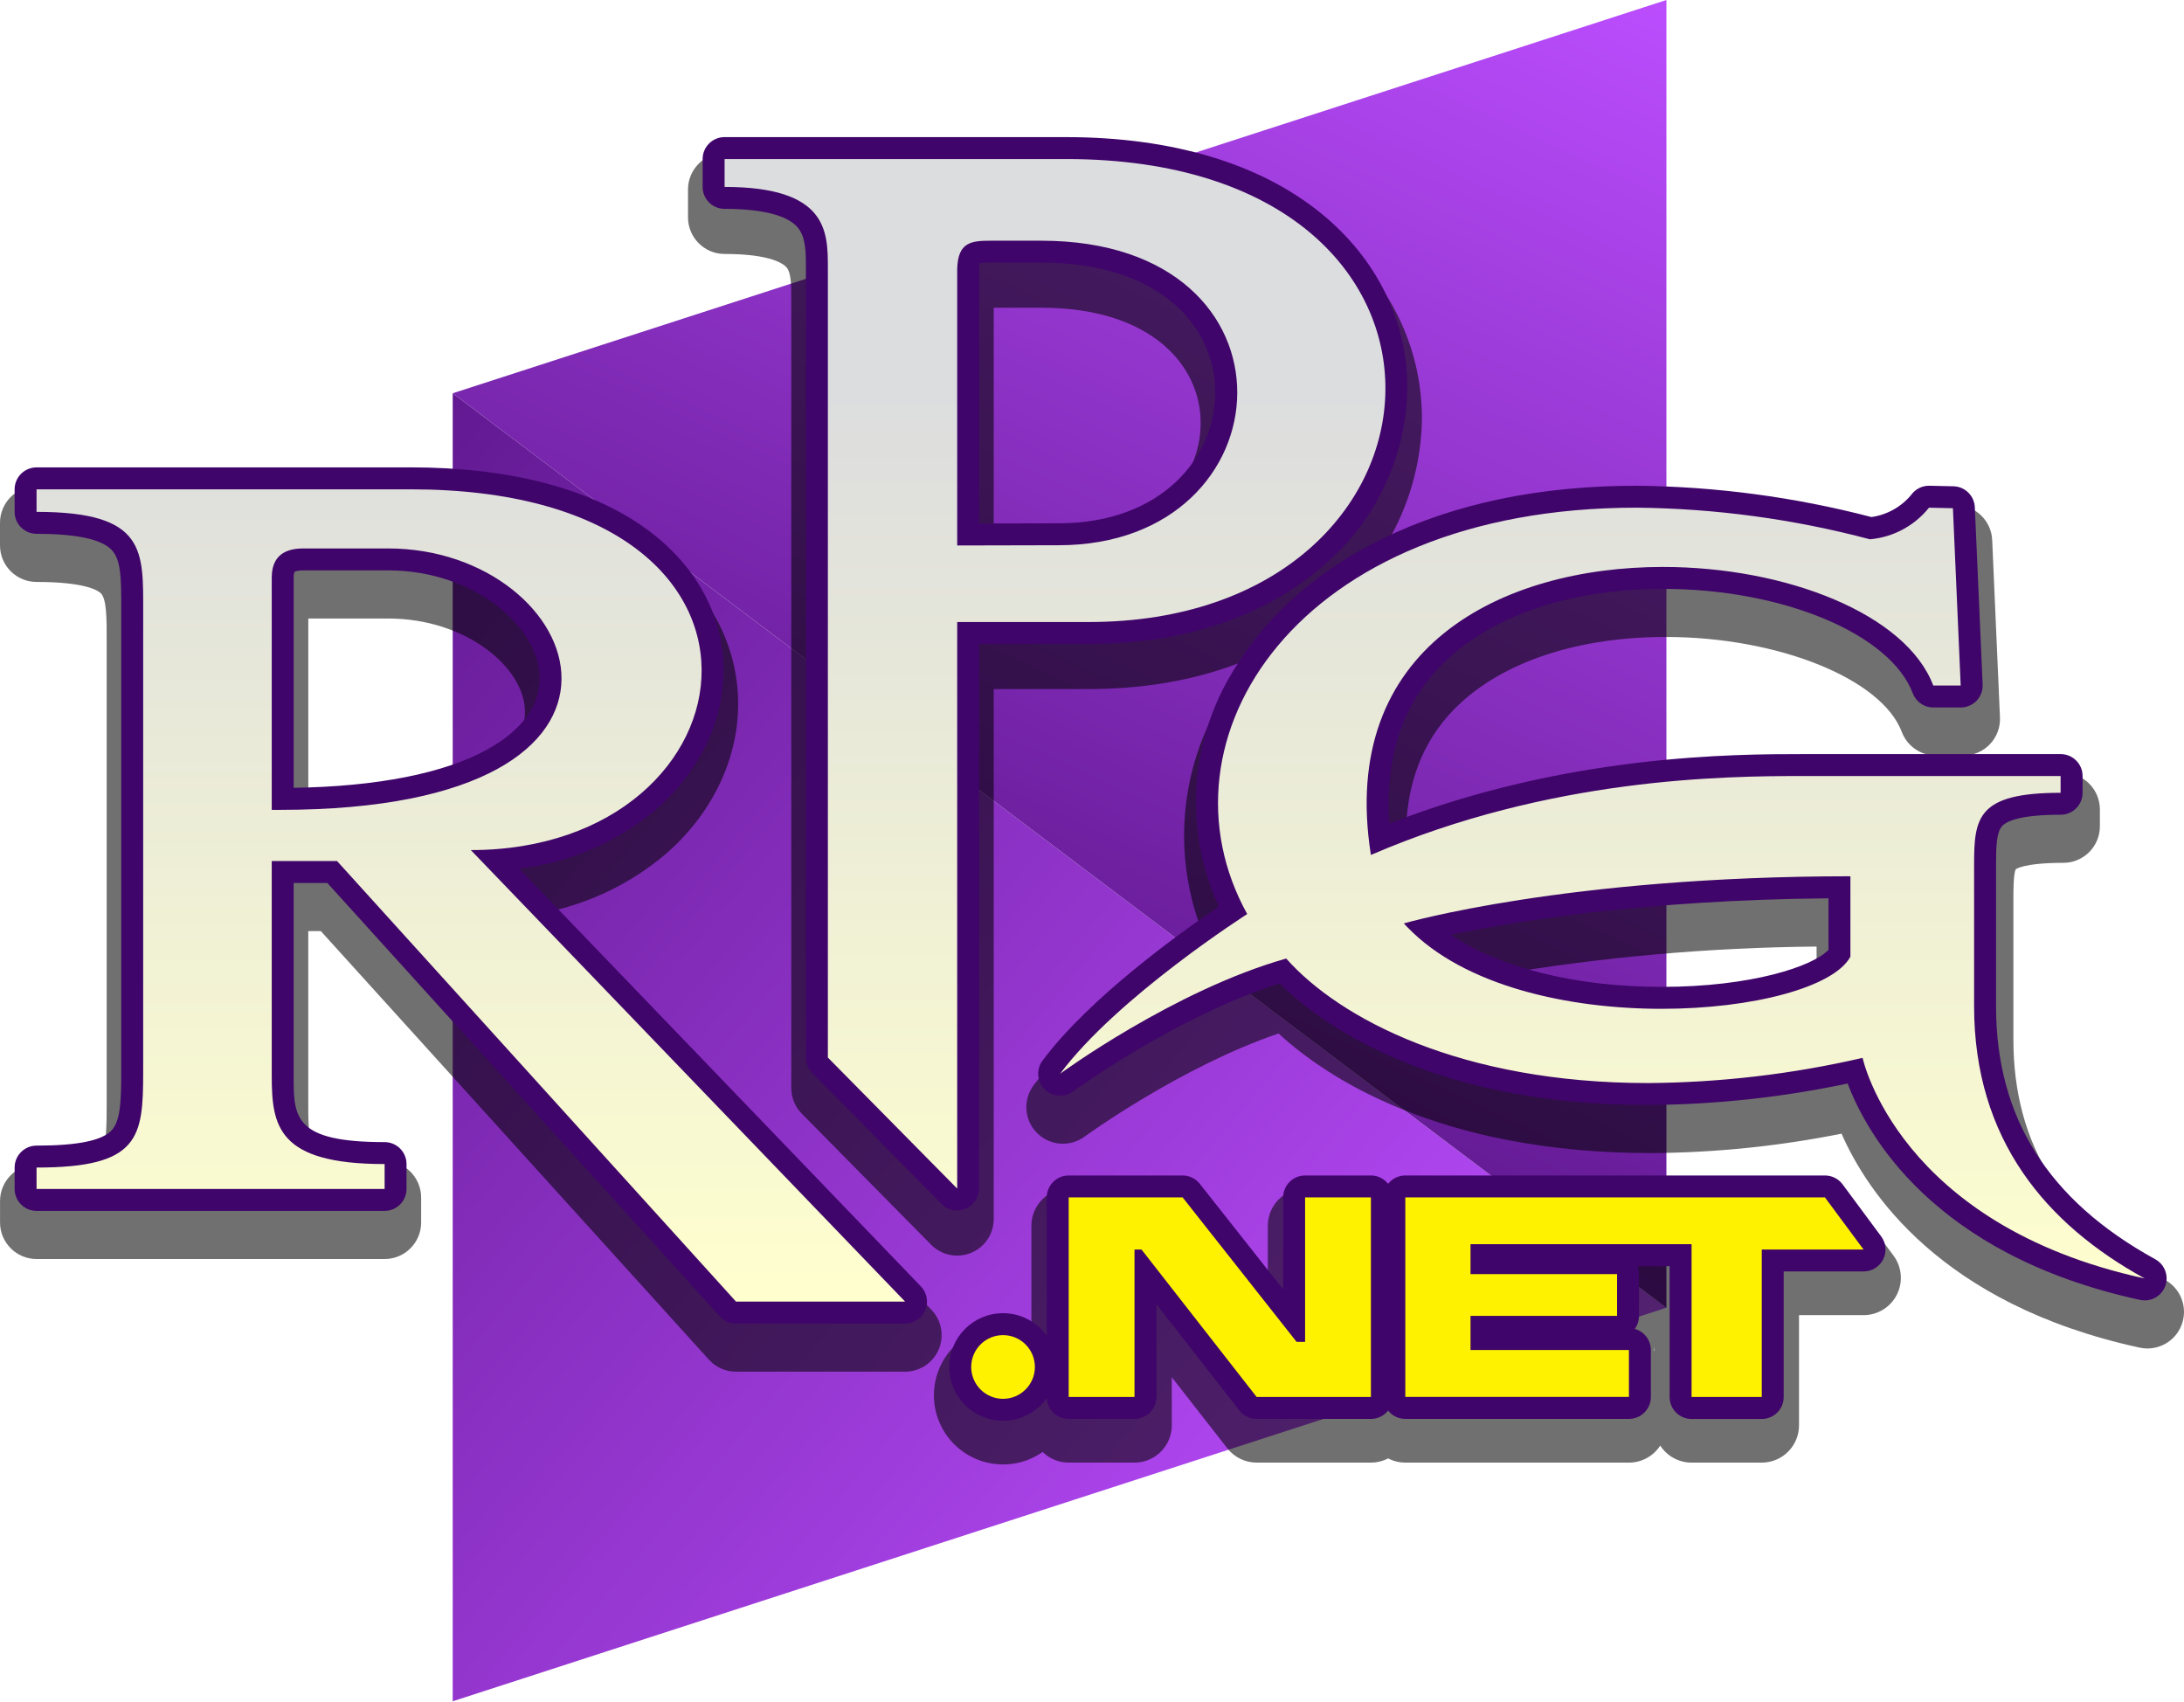
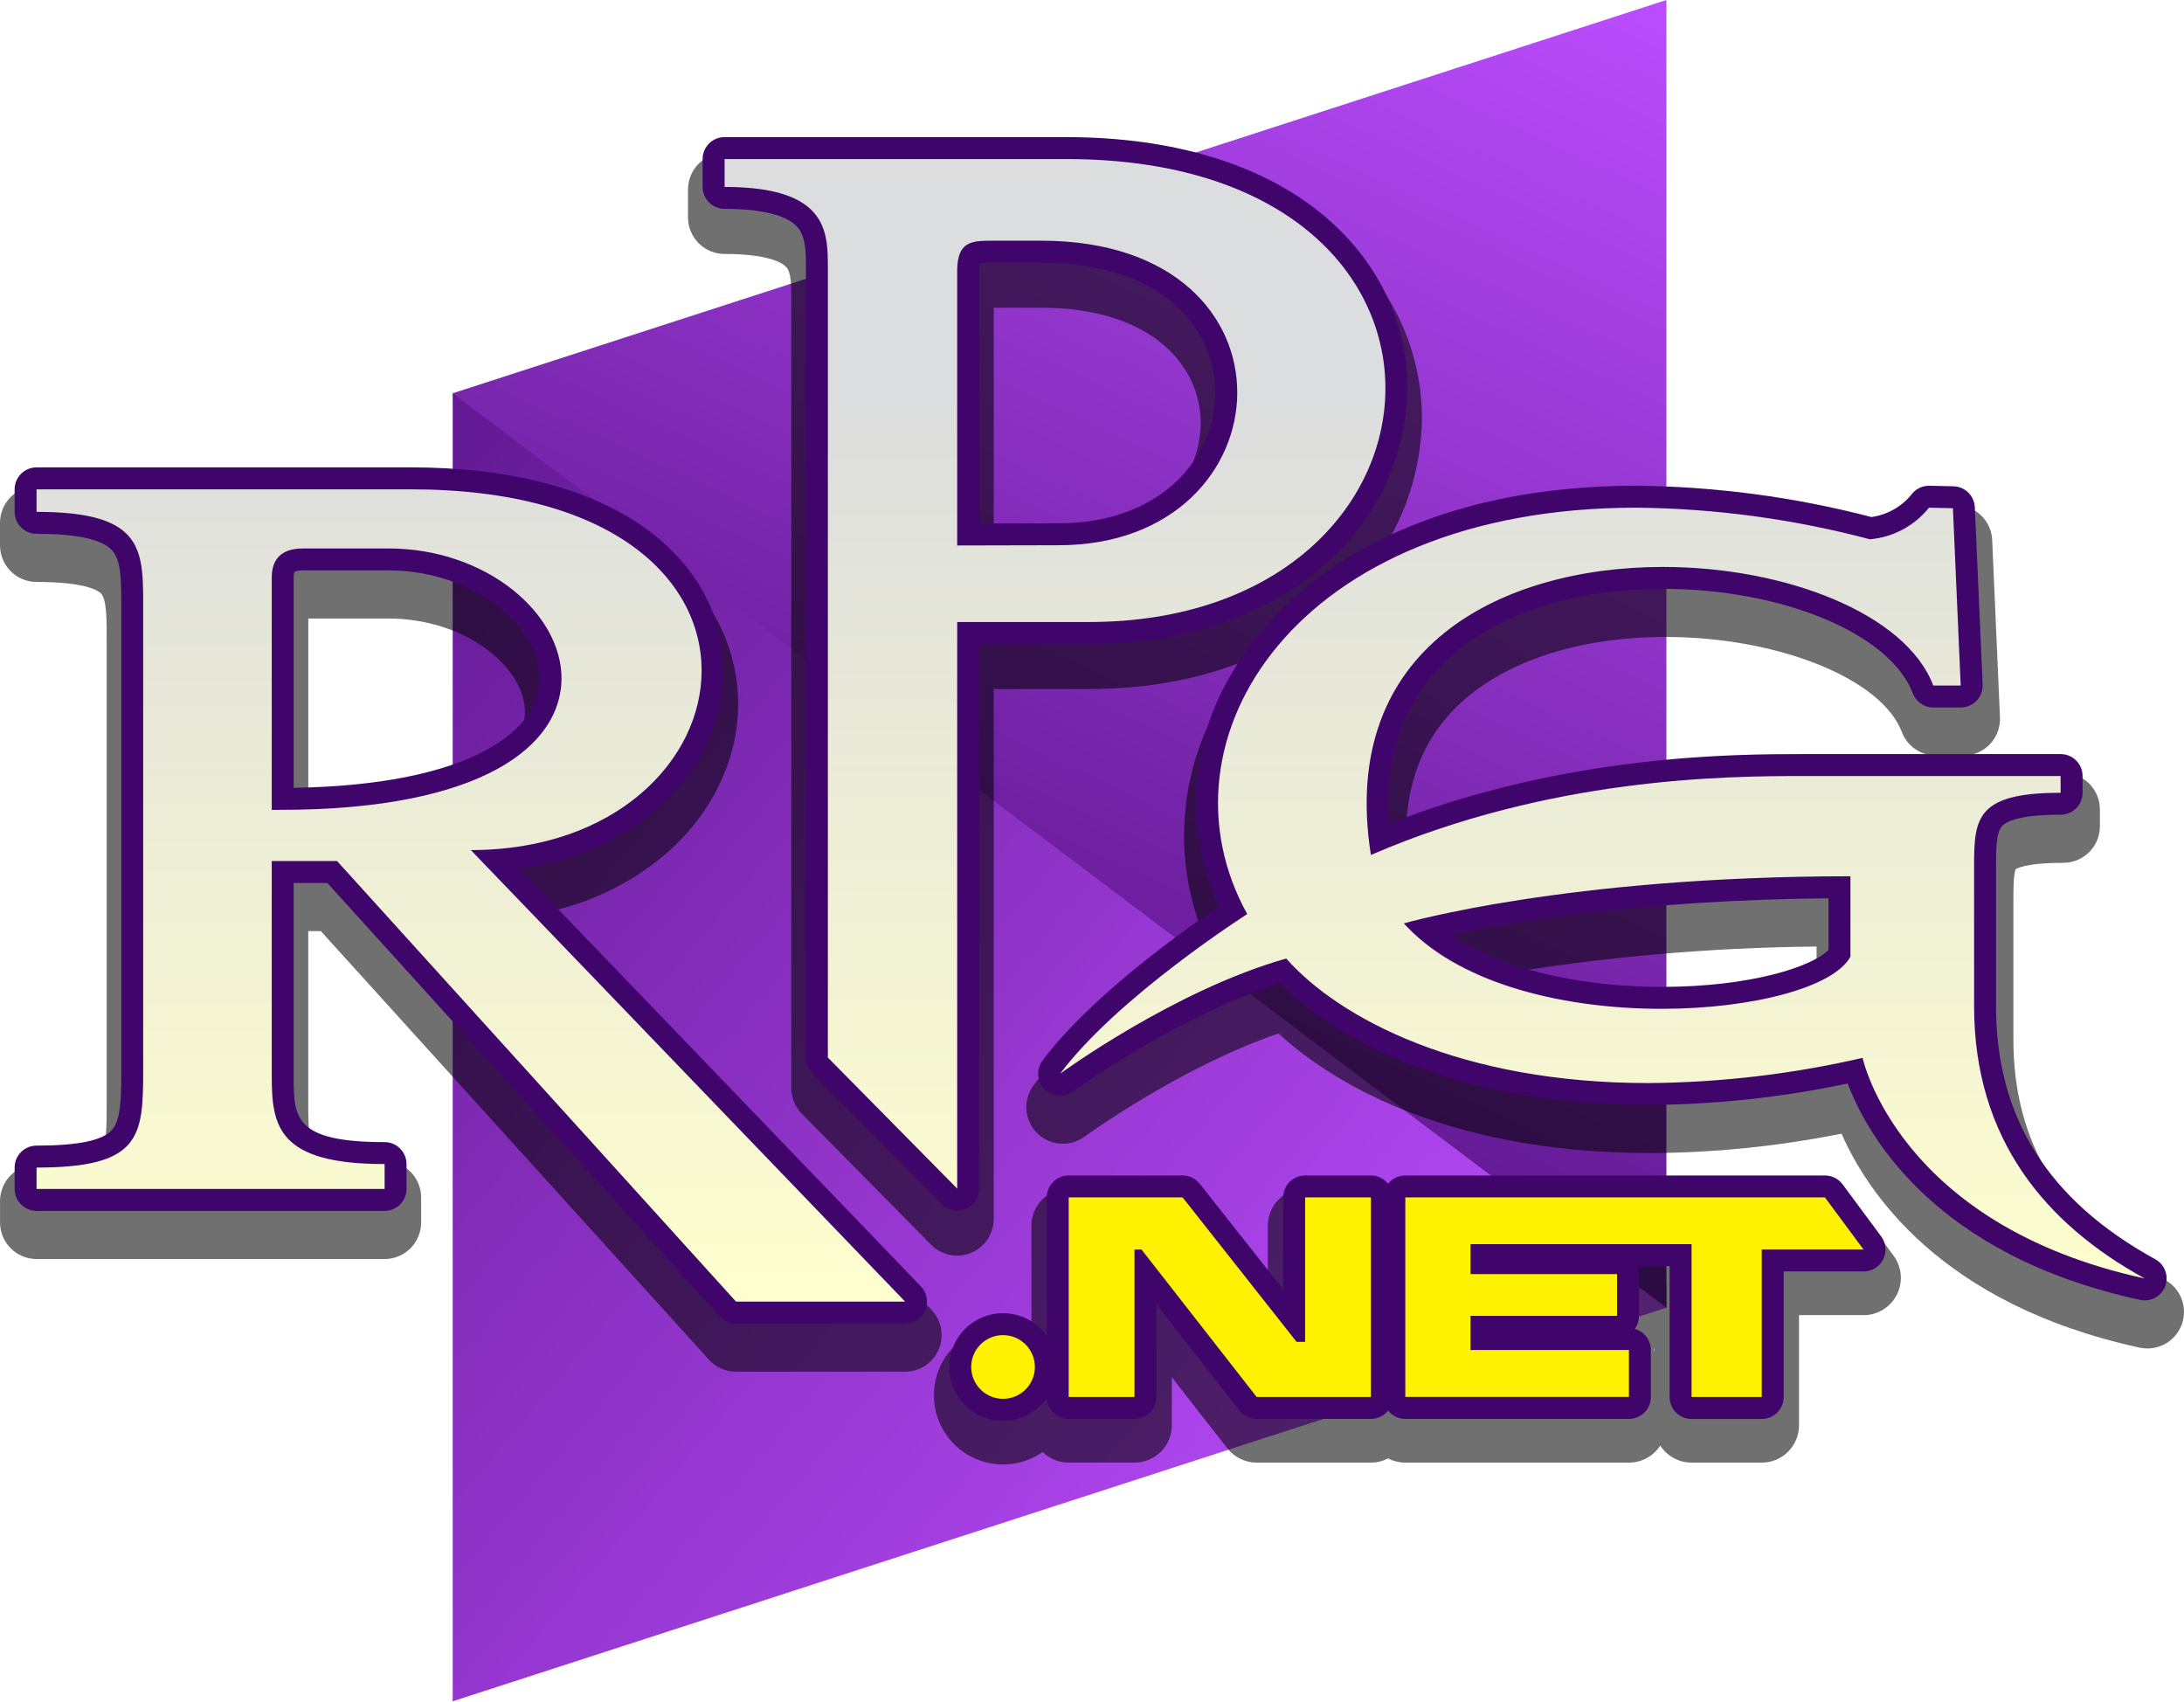
<svg xmlns="http://www.w3.org/2000/svg" xmlns:xlink="http://www.w3.org/1999/xlink" id="Layer_1" data-name="Layer 1" viewBox="0 0 298.709 232.656">
  <defs>
-     <linearGradient id="linear-gradient" x1="21.383" y1="102.088" x2="180.372" y2="235.495" gradientUnits="userSpaceOnUse">
+     <linearGradient id="linear-gradient" x1="22.165" y1="101.155" x2="181.154" y2="234.563" gradientUnits="userSpaceOnUse">
      <stop offset="0" stop-color="#621992" />
      <stop offset="1" stop-color="#bb4dfe" />
    </linearGradient>
    <linearGradient id="linear-gradient-2" x1="135.792" y1="135.875" x2="204.289" y2="-11.018" xlink:href="#linear-gradient" />
    <linearGradient id="linear-gradient-3" x1="219.167" y1="52.499" x2="219.167" y2="180.705" gradientUnits="userSpaceOnUse">
      <stop offset="0" stop-color="#dcddde" />
      <stop offset="1" stop-color="#ffffce" />
    </linearGradient>
    <linearGradient id="linear-gradient-4" x1="144.295" y1="53.613" x2="144.295" y2="179.238" xlink:href="#linear-gradient-3" />
    <linearGradient id="linear-gradient-5" x1="64.396" y1="54.804" x2="64.396" y2="179.244" xlink:href="#linear-gradient-3" />
  </defs>
-   <polygon points="61.917 53.781 61.917 232.656 227.917 178.833 61.917 53.781" fill="url(#linear-gradient)" />
+   <polygon points="61.917 53.781 61.917 232.656 227.917 178.833 227.917 175.656 63.046 53.781 61.917 53.781" fill="url(#linear-gradient)" />
  <polygon points="61.917 53.781 227.917 0 227.917 178.833 61.917 53.781" fill="url(#linear-gradient-2)" />
  <g opacity="0.56">
    <path d="M293.71,181.912a2.5,2.5,0,0,1-.533-.057C264.4,175.6,255.7,158.548,253.4,152.176a135.587,135.587,0,0,1-27.6,3.014c-30.331,0-45.2-11.577-50.276-16.693-14.243,4.441-28.528,14.824-28.676,14.932a2.5,2.5,0,0,1-3.481-3.512c6.56-8.793,19.468-17.913,24.342-21.192a33.661,33.661,0,0,1,1.725-32.074C178.716,80.905,199.19,71.5,224.207,71.5a131.928,131.928,0,0,1,32.1,4.291,9.213,9.213,0,0,0,5.867-3.24,2.5,2.5,0,0,1,2.037-1.051l3.327.075a2.5,2.5,0,0,1,2.441,2.39l1.063,24.25a2.5,2.5,0,0,1-2.5,2.61h-3.75a2.5,2.5,0,0,1-2.338-1.616c-3.152-8.325-18.044-14.6-34.643-14.6-13.793,0-25.411,4.342-31.878,11.911-4.739,5.548-6.746,12.739-5.982,21.406,24.383-9.722,47.89-9.723,56.966-9.723h35.292a2.5,2.5,0,0,1,2.5,2.5V113a2.5,2.5,0,0,1-2.5,2.5c-9.334,0-9.334,1.7-9.334,7.333v19.333c0,15.443,7.209,26.912,22.038,35.059a2.5,2.5,0,0,1-1.2,4.691Zm-96.13-49.745c6.778,4.976,17.659,7.871,30.061,7.871,12.587,0,21.256-3,23.318-5.39v-7.727C224.116,127.116,205.612,130.405,197.58,132.167Z" />
    <path d="M224.206,74.005a129.375,129.375,0,0,1,31.919,4.324,11.663,11.663,0,0,0,8.083-4.324l3.271.074,1.063,24.25h-3.75c-3.715-9.816-20.176-16.219-36.981-16.219-21.93,0-44.442,10.912-39.936,39.385,24.5-10.583,48.417-10.791,59.042-10.791h35.291V113c-11.416,0-11.833,3.417-11.833,9.834v19.333c0,18.25,9.833,29.833,23.333,37.25-33.75-7.333-38.583-30.167-38.583-30.167A134.271,134.271,0,0,1,225.8,152.69c-25.55,0-42.185-8.769-49.512-17.028-15.334,4.333-30.917,15.75-30.917,15.75,7.833-10.5,25.583-21.833,25.583-21.833C157.81,105.842,177.527,74,224.206,74.005m3.435,68.532c12.48,0,23.558-2.96,25.817-7.125v-11c-38.916,0-61.083,6.448-61.083,6.448l.51.531c7.779,8.056,22,11.146,34.756,11.146M264.184,69a4.652,4.652,0,0,0-4.025,2.064,6.73,6.73,0,0,1-3.743,2.177,134.033,134.033,0,0,0-32.21-4.24H224.2c-13.5,0-25.469,2.5-35.573,7.427-9.344,4.558-16.724,11.109-21.342,18.947a36.134,36.134,0,0,0-2.695,32.452c-5.833,4.041-17.123,12.415-23.223,20.591a5,5,0,0,0,6.963,7.023c.138-.1,13.2-9.584,26.546-14.107,6.227,5.756,21.674,16.352,50.928,16.352a136.455,136.455,0,0,0,26.066-2.654c3.453,7.892,13.533,23.343,40.777,29.262a5,5,0,0,0,3.469-9.268c-13.957-7.668-20.741-18.419-20.741-32.868V122.829c0-.932,0-3.408.33-3.959h0c.011,0,1.044-.875,6.5-.875a5,5,0,0,0,5-5V110.7a5,5,0,0,0-5-5H246.917c-8.806,0-30.993,0-54.621,8.65.018-6.481,1.871-11.915,5.539-16.209,5.99-7.013,16.916-11.035,29.976-11.035,15.358,0,29.548,5.7,32.3,12.988a5,5,0,0,0,4.677,3.231h3.75a5,5,0,0,0,5-5.219l-1.063-24.25a5,5,0,0,0-4.882-4.78l-3.27-.074-.138,0Zm-59.549,64.325a277.232,277.232,0,0,1,43.823-3.88v4.1c-2.4,1.667-10.08,3.991-20.817,3.991-8.87,0-16.882-1.508-23.006-4.208Z" />
  </g>
  <g opacity="0.56">
    <path d="M130.917,169.208a2.5,2.5,0,0,1-1.78-.743L111.45,150.549a2.5,2.5,0,0,1-.721-1.757v-108c0-4.784,0-8.563-11.625-8.563a2.5,2.5,0,0,1-2.5-2.5V25.917a2.5,2.5,0,0,1,2.5-2.5h46.729c31.883,0,46.153,17,46.153,33.848,0,17.126-14.794,34.464-43.069,34.464h-15.5v74.979a2.5,2.5,0,0,1-2.5,2.5Zm2.67-129.459a4.629,4.629,0,0,0-.171,1.307v35.2l11.369-.025c6.731,0,12.415-2.021,16.441-5.847a17.433,17.433,0,0,0,5.493-12.547c0-9.085-7.514-18.252-24.3-18.252h-6.834A7.54,7.54,0,0,0,133.587,39.749Z" />
    <path d="M145.833,25.917c59.959,0,55.417,63.312,3.084,63.312h-18v77.479l-17.688-17.916v-108c0-5-.062-11.063-14.125-11.063V25.917h46.729M130.917,78.76l13.875-.031c31.625,0,34.31-41.646-2.375-41.646h-6.834c-2.75,0-4.583.167-4.666,3.917V78.76m14.916-57.843H99.1a5,5,0,0,0-5,5v3.812a5,5,0,0,0,5,5c6.455,0,8.127,1.413,8.486,1.846.639.772.639,2.523.639,4.217v108a5,5,0,0,0,1.442,3.512l17.687,17.917a5,5,0,0,0,8.559-3.513V94.229h13c13.485,0,25.054-3.889,33.455-11.247a34.443,34.443,0,0,0,12.114-25.717c0-9.828-4.437-18.864-12.495-25.444-8.736-7.134-21.239-10.9-36.158-10.9Zm-9.916,21.166h6.5c15.062,0,21.8,7.912,21.8,15.752,0,7.9-6.674,15.894-19.429,15.894l-8.875.02V42.083Z" />
  </g>
  <g opacity="0.56">
    <path d="M100.667,185.083a2.5,2.5,0,0,1-1.853-.822L45,124.833H39.667v26.875c0,5.759,0,9.563,12.937,9.563a2.5,2.5,0,0,1,2.5,2.5v3.406a2.5,2.5,0,0,1-2.5,2.5H5a2.5,2.5,0,0,1-2.5-2.5V164.25a2.5,2.5,0,0,1,2.5-2.5c12.083,0,12.083-2.242,12.083-10.583V87.7c.008-4.335-.058-6.859-1.52-8.323C14.027,77.832,10.571,77.083,5,77.083a2.5,2.5,0,0,1-2.5-2.5V71.5A2.5,2.5,0,0,1,5,69H56.167c13.317,0,24.311,2.843,31.8,8.222,6.77,4.866,10.5,11.636,10.5,19.062,0,12.1-10.547,24.57-28.5,26.724l55.637,57.842a2.5,2.5,0,0,1-1.8,4.233Zm-59.125-103c-1.875,0-1.875.519-1.875,1.459v29.284c11.751-.13,21.138-1.957,27.207-5.3,4.858-2.679,7.425-6.193,7.425-10.161,0-7.226-8.713-15.277-21.216-15.277Z" />
    <path d="M56.167,71.5c55.5,0,47.875,49.333,8.229,49.333l59.4,61.75H100.667L46.1,122.333H37.167v29.375c0,6.875.812,12.063,15.437,12.063v3.406H5V164.25c14.083,0,14.583-4.083,14.583-13.083V88.5c0-8.583.5-13.917-14.583-13.917V71.5H56.167m-19,43.833h1.14c55.943,0,41.776-35.75,14.776-35.75H41.542c-1.542,0-4.375.292-4.375,3.959v31.791m19-48.833H5a5,5,0,0,0-5,5v3.083a5,5,0,0,0,5,5c6.721,0,8.431,1.19,8.8,1.555.8.8.8,3.595.789,6.552v63.477c0,2.287,0,5.744-.766,6.616-.3.344-1.832,1.467-8.817,1.467a5,5,0,0,0-5,5v2.927a5,5,0,0,0,5,5H52.6a5,5,0,0,0,5-5v-3.406a5,5,0,0,0-5-5c-7.032,0-9.031-1.316-9.564-1.882-.727-.772-.873-2.555-.873-5.181V127.333h1.72L96.961,185.94a5,5,0,0,0,3.706,1.643h23.125a5,5,0,0,0,3.6-8.466l-52.36-54.435a36.769,36.769,0,0,0,15.789-7.7c6.442-5.467,10.137-13.011,10.137-20.7,0-8.252-4.1-15.743-11.54-21.092C81.51,69.506,70.01,66.5,56.167,66.5Zm-14,18.083H53.083C63.8,84.583,71.8,91.329,71.8,97.36c0,3.793-3.335,6.429-6.133,7.972-3.769,2.079-10.834,4.522-23.5,4.939V84.583Z" />
  </g>
  <path d="M293.335,176.333a1.52,1.52,0,0,1-.32-.034c-29.75-6.464-37.628-24.543-39.33-29.863a135.25,135.25,0,0,1-28.256,3.176c-25.147,0-42.152-8.562-49.987-16.828-14.619,4.392-29.4,15.149-29.556,15.259a1.5,1.5,0,0,1-2.088-2.106c6.83-9.156,20.7-18.71,24.821-21.445a32.682,32.682,0,0,1,1.305-31.912c9.1-15.438,29.249-24.654,53.907-24.654a131.147,131.147,0,0,1,32.035,4.3,10.082,10.082,0,0,0,6.75-3.681,1.515,1.515,0,0,1,1.219-.624l3.3.074a1.5,1.5,0,0,1,1.465,1.435l1.063,24.25a1.5,1.5,0,0,1-1.5,1.565h-3.75a1.5,1.5,0,0,1-1.4-.969c-3.29-8.694-18.585-15.249-35.577-15.249-14.086,0-25.981,4.469-32.637,12.261-5.166,6.047-7.208,13.94-6.082,23.482,24.641-10.15,48.65-10.15,57.825-10.15h35.292a1.5,1.5,0,0,1,1.5,1.5v2.292a1.5,1.5,0,0,1-1.5,1.5c-10.334,0-10.334,2.439-10.334,8.333v19.333c0,15.623,7.589,27.713,22.556,35.936a1.5,1.5,0,0,1-.721,2.814Zm-98.37-49.258c6.775,5.9,18.652,9.384,32.3,9.384,12.771,0,22.2-3.026,24.318-6.049v-9.074C221.591,121.467,201.709,125.478,194.965,127.075Z" fill="url(#linear-gradient-3)" />
  <path d="M223.831,69.426A129.423,129.423,0,0,1,255.75,73.75a11.659,11.659,0,0,0,8.083-4.324l3.271.074,1.063,24.25h-3.75c-3.715-9.816-20.176-16.219-36.981-16.219-21.93,0-44.442,10.912-39.936,39.386,24.5-10.584,48.417-10.792,59.042-10.792h35.291v2.292c-11.416,0-11.833,3.416-11.833,9.833v19.333c0,18.25,9.833,29.834,23.333,37.25-33.75-7.333-38.583-30.166-38.583-30.166a134.333,134.333,0,0,1-29.321,3.445c-25.55,0-42.185-8.77-49.512-17.029C160.583,135.417,145,146.833,145,146.833c7.833-10.5,25.583-21.833,25.583-21.833-13.148-23.737,6.569-55.577,53.248-55.574m3.435,68.533c12.48,0,23.558-2.961,25.817-7.126v-11c-38.916,0-61.083,6.448-61.083,6.448l.51.532c7.779,8.055,22,11.146,34.756,11.146m36.567-71.533a3,3,0,0,0-2.444,1.261,8.632,8.632,0,0,1-5.429,3.021,132.4,132.4,0,0,0-32.129-4.282v0h-.006c-13.2,0-24.868,2.43-34.7,7.225-8.99,4.385-16.078,10.666-20.5,18.164A34.155,34.155,0,0,0,166.7,123.97c-5.142,3.482-17.658,12.423-24.109,21.069a3,3,0,0,0,4.177,4.215c.146-.107,14.179-10.306,28.243-14.768,5.331,5.27,20.327,16.626,50.414,16.626a135.8,135.8,0,0,0,27.282-2.938c2.553,6.768,11.593,23.422,39.985,29.591a3.04,3.04,0,0,0,.639.069,3,3,0,0,0,1.443-5.63C280.124,164.153,273,152.829,273,137.583V118.25c0-2.481.062-4.446.838-5.286.653-.706,2.569-1.547,8-1.547a3,3,0,0,0,3-3v-2.292a3,3,0,0,0-3-3H246.542c-9.025,0-32.275,0-56.522,9.51-.591-8.23,1.393-15.069,5.919-20.367,6.371-7.459,17.851-11.737,31.5-11.737,16.4,0,31.094,6.14,34.175,14.281a3,3,0,0,0,2.806,1.938h3.75a3,3,0,0,0,3-3.131L270.1,69.369a3,3,0,0,0-2.929-2.868l-3.271-.074Zm-65.4,61.413c8.483-1.786,26.335-4.771,51.651-4.993v7.046c-2.117,2.266-10.557,5.067-22.817,5.067-11.744,0-22.1-2.607-28.834-7.12Z" fill="#3f056a" />
  <path d="M130.917,164.042a1.5,1.5,0,0,1-1.068-.446l-17.687-17.917a1.5,1.5,0,0,1-.433-1.054v-108c0-4.917,0-9.562-12.625-9.562a1.5,1.5,0,0,1-1.5-1.5V21.75a1.5,1.5,0,0,1,1.5-1.5h46.729c31.191,0,45.153,16.5,45.153,32.848,0,16.63-14.45,33.465-42.069,33.465h-16.5v75.979a1.5,1.5,0,0,1-1.5,1.5Zm4.666-129.625c-2.619,0-3.114.075-3.167,2.45V73.09l12.371-.027c6.99,0,12.912-2.117,17.129-6.122a18.441,18.441,0,0,0,5.8-13.273c0-9.582-7.824-19.251-25.3-19.251Z" fill="url(#linear-gradient-4)" />
  <path d="M145.833,21.75c59.959,0,55.417,63.313,3.084,63.313h-18v77.479l-17.688-17.917v-108c0-5-.062-11.062-14.125-11.062V21.75h46.729M130.917,74.594l13.875-.031c31.625,0,34.31-41.646-2.375-41.646h-6.834c-2.75,0-4.583.166-4.666,3.916V74.594M145.833,18.75H99.1a3,3,0,0,0-3,3v3.813a3,3,0,0,0,3,3c5.166,0,8.633.888,10.026,2.57,1.1,1.327,1.1,3.444,1.1,5.492v108a3,3,0,0,0,.865,2.108l17.688,17.916a3,3,0,0,0,5.135-2.107V88.063h15c12.993,0,24.106-3.718,32.137-10.752A32.448,32.448,0,0,0,192.486,53.1c0-9.216-4.176-17.7-11.759-23.894-8.375-6.839-20.441-10.454-34.894-10.454ZM134.007,35.986a12.814,12.814,0,0,1,1.576-.069h6.834c16.443,0,23.8,8.916,23.8,17.752,0,8.892-7.361,17.894-21.429,17.894l-10.875.024V36.869a4.683,4.683,0,0,1,.09-.883Z" fill="#3f056a" />
  <path d="M100.667,179.5a1.5,1.5,0,0,1-1.112-.493L45.439,119.25H38.667v27.875c0,5.9,0,10.563,13.937,10.563a1.5,1.5,0,0,1,1.5,1.5v3.406a1.5,1.5,0,0,1-1.5,1.5H5a1.5,1.5,0,0,1-1.5-1.5v-2.927a1.5,1.5,0,0,1,1.5-1.5c13.083,0,13.083-3.154,13.083-11.584V83.113c.008-4.181.013-7.2-1.812-9.031C14.513,72.32,10.932,71.5,5,71.5A1.5,1.5,0,0,1,3.5,70V66.917a1.5,1.5,0,0,1,1.5-1.5H56.167c13.106,0,23.9,2.778,31.212,8.034,6.5,4.673,10.082,11.154,10.082,18.25,0,12.086-11.019,24.563-29.66,25.926l57.072,59.333a1.5,1.5,0,0,1-1.081,2.54ZM41.542,76.5c-2.1,0-2.875.667-2.875,2.458V109.25c12.388-.036,22.3-1.914,28.69-5.437,5.2-2.865,7.942-6.682,7.942-11.037,0-7.7-9.124-16.276-22.216-16.276Z" fill="url(#linear-gradient-5)" />
  <path d="M56.167,66.917c55.5,0,47.875,49.333,8.229,49.333l59.4,61.75H100.667L46.1,117.75H37.167v29.375c0,6.875.812,12.063,15.437,12.063v3.406H5v-2.927c14.083,0,14.583-4.084,14.583-13.084V83.917C19.583,75.333,20.083,70,5,70V66.917H56.167m-19,43.833h1.14C94.25,110.75,80.083,75,53.083,75H41.542c-1.542,0-4.375.292-4.375,3.958V110.75m19-46.833H5a3,3,0,0,0-3,3V70a3,3,0,0,0,3,3c5.357,0,8.792.72,10.21,2.141,1.322,1.325,1.382,3.767,1.374,7.969v63.473c0,3.805-.09,6.6-1.264,7.937-1.269,1.444-4.644,2.147-10.319,2.147a3,3,0,0,0-3,3v2.927a3,3,0,0,0,3,3H52.6a3,3,0,0,0,3-3v-3.406a3,3,0,0,0-3-3c-12.437,0-12.437-3.412-12.437-9.063V120.75h4.607l53.669,59.264a3,3,0,0,0,2.224.986h23.125a3,3,0,0,0,2.162-5.08L71.015,118.8a35.771,35.771,0,0,0,18.515-7.931c5.994-5.086,9.431-12.074,9.431-19.172,0-7.591-3.8-14.5-10.707-19.468-7.569-5.441-18.665-8.316-32.087-8.316Zm-16,43.819V78.958a1.675,1.675,0,0,1,.12-.764S40.529,78,41.542,78H53.083C64.94,78,73.8,85.8,73.8,92.776c0,3.776-2.478,7.138-7.167,9.724-5.91,3.26-15.033,5.061-26.465,5.236Z" fill="#3f056a" />
  <g opacity="0.56">
    <path d="M231.354,197.467a2.55,2.55,0,0,1-2.55-2.55V176.57h-5.616a2.544,2.544,0,0,1,.528,1.555v5.708a2.547,2.547,0,0,1-1.127,2.117h.2a2.55,2.55,0,0,1,2.549,2.55v6.417a2.55,2.55,0,0,1-2.549,2.55H192.209a2.55,2.55,0,0,1-2.55-2.55V167.625a2.55,2.55,0,0,1,2.55-2.55h57.4a2.552,2.552,0,0,1,2.049,1.031l5.281,7.125a2.551,2.551,0,0,1-2.049,4.069H243.508v17.617a2.55,2.55,0,0,1-2.549,2.55Z" />
    <path d="M249.6,167.625l5.281,7.125H240.958v20.167h-9.6v-20.9H201.125v4.1h20.042v5.708H201.125V188.5h21.667v6.417H192.208V167.625h57.4m0-5.1h-57.4a5.1,5.1,0,0,0-5.1,5.1v27.292a5.1,5.1,0,0,0,5.1,5.1h30.584a5.1,5.1,0,0,0,4.281-2.328,5.1,5.1,0,0,0,4.281,2.328h9.6a5.1,5.1,0,0,0,5.1-5.1V179.85h8.827a5.1,5.1,0,0,0,4.1-8.137l-5.282-7.125a5.1,5.1,0,0,0-4.1-2.063ZM226.193,184.7a4.943,4.943,0,0,0,.061-.507v.562l-.061-.055Z" />
    <path d="M137.188,197.717a6.9,6.9,0,1,1,6.9-6.9A6.913,6.913,0,0,1,137.188,197.717Z" />
    <path d="M137.188,186.458a4.355,4.355,0,1,1-4.355,4.355,4.355,4.355,0,0,1,4.355-4.355m0-5.1a9.455,9.455,0,1,0,9.454,9.455,9.465,9.465,0,0,0-9.454-9.455Z" />
    <path d="M171.875,197.467a2.55,2.55,0,0,1-2.01-.981l-12.149-15.554v13.985a2.55,2.55,0,0,1-2.549,2.55h-9a2.55,2.55,0,0,1-2.55-2.55V167.625a2.55,2.55,0,0,1,2.55-2.55H161.75a2.552,2.552,0,0,1,2,.971l12.2,15.459v-13.88a2.55,2.55,0,0,1,2.55-2.55h9a2.55,2.55,0,0,1,2.549,2.55v27.292a2.55,2.55,0,0,1-2.549,2.55Z" />
    <path d="M187.5,167.625v27.292H171.875l-15.75-20.167h-.958v20.167h-9V167.625H161.75l15.583,19.75H178.5v-19.75h9m0-5.1h-9a5.1,5.1,0,0,0-5.1,5.1v6.532l-7.646-9.691a5.1,5.1,0,0,0-4-1.941H146.167a5.1,5.1,0,0,0-5.1,5.1v27.292a5.1,5.1,0,0,0,5.1,5.1h9a5.1,5.1,0,0,0,5.1-5.1v-6.578l7.589,9.717a5.1,5.1,0,0,0,4.019,1.961H187.5a5.1,5.1,0,0,0,5.1-5.1V167.625a5.1,5.1,0,0,0-5.1-5.1Z" />
  </g>
  <path d="M171.875,192.542a1.5,1.5,0,0,1-1.183-.577l-14.025-17.959v17.036a1.5,1.5,0,0,1-1.5,1.5h-9a1.5,1.5,0,0,1-1.5-1.5V163.75a1.5,1.5,0,0,1,1.5-1.5H161.75a1.5,1.5,0,0,1,1.177.571L177,180.655v-16.9a1.5,1.5,0,0,1,1.5-1.5h9a1.5,1.5,0,0,1,1.5,1.5v27.292a1.5,1.5,0,0,1-1.5,1.5Z" fill="#fff200" />
  <path d="M187.5,163.75v27.292H171.875l-15.75-20.167h-.958v20.167h-9V163.75H161.75l15.583,19.75H178.5V163.75h9m0-3h-9a3,3,0,0,0-3,3v12.583l-11.4-14.441a3,3,0,0,0-2.355-1.142H146.167a3,3,0,0,0-3,3v27.292a3,3,0,0,0,3,3h9a3,3,0,0,0,3-3V178.363l11.344,14.525a3,3,0,0,0,2.364,1.154H187.5a3,3,0,0,0,3-3V163.75a3,3,0,0,0-3-3Z" fill="#3f056a" />
  <path d="M231.354,192.542a1.5,1.5,0,0,1-1.5-1.5v-19.4H202.625v1.1h18.542a1.5,1.5,0,0,1,1.5,1.5v5.708a1.5,1.5,0,0,1-1.5,1.5H202.625v1.667h20.167a1.5,1.5,0,0,1,1.5,1.5v6.417a1.5,1.5,0,0,1-1.5,1.5H192.209a1.5,1.5,0,0,1-1.5-1.5V163.75a1.5,1.5,0,0,1,1.5-1.5h57.4a1.5,1.5,0,0,1,1.2.606l5.282,7.125a1.5,1.5,0,0,1-1.206,2.394H242.459v18.667a1.5,1.5,0,0,1-1.5,1.5Z" fill="#fff200" />
  <path d="M249.6,163.75l5.281,7.125H240.958v20.167h-9.6v-20.9H201.125v4.1h20.042v5.708H201.125v4.667h21.667v6.417H192.208V163.75h57.4m0-3h-57.4a3,3,0,0,0-3,3v27.292a3,3,0,0,0,3,3h30.584a3,3,0,0,0,3-3v-6.417a3,3,0,0,0-2.205-2.893,2.992,2.992,0,0,0,.58-1.774V174.25a3,3,0,0,0-.21-1.1h4.4v17.9a3,3,0,0,0,3,3h9.6a3,3,0,0,0,3-3V173.875h10.927a3,3,0,0,0,2.411-4.786l-5.282-7.125a3,3,0,0,0-2.41-1.214Z" fill="#3f056a" />
  <path d="M137.188,192.792a5.855,5.855,0,1,1,5.854-5.854A5.861,5.861,0,0,1,137.188,192.792Z" fill="#fff200" />
  <path d="M137.188,182.583a4.355,4.355,0,1,1-4.355,4.355,4.355,4.355,0,0,1,4.355-4.355m0-3a7.355,7.355,0,1,0,7.354,7.355,7.363,7.363,0,0,0-7.354-7.355Z" fill="#3f056a" />
</svg>
